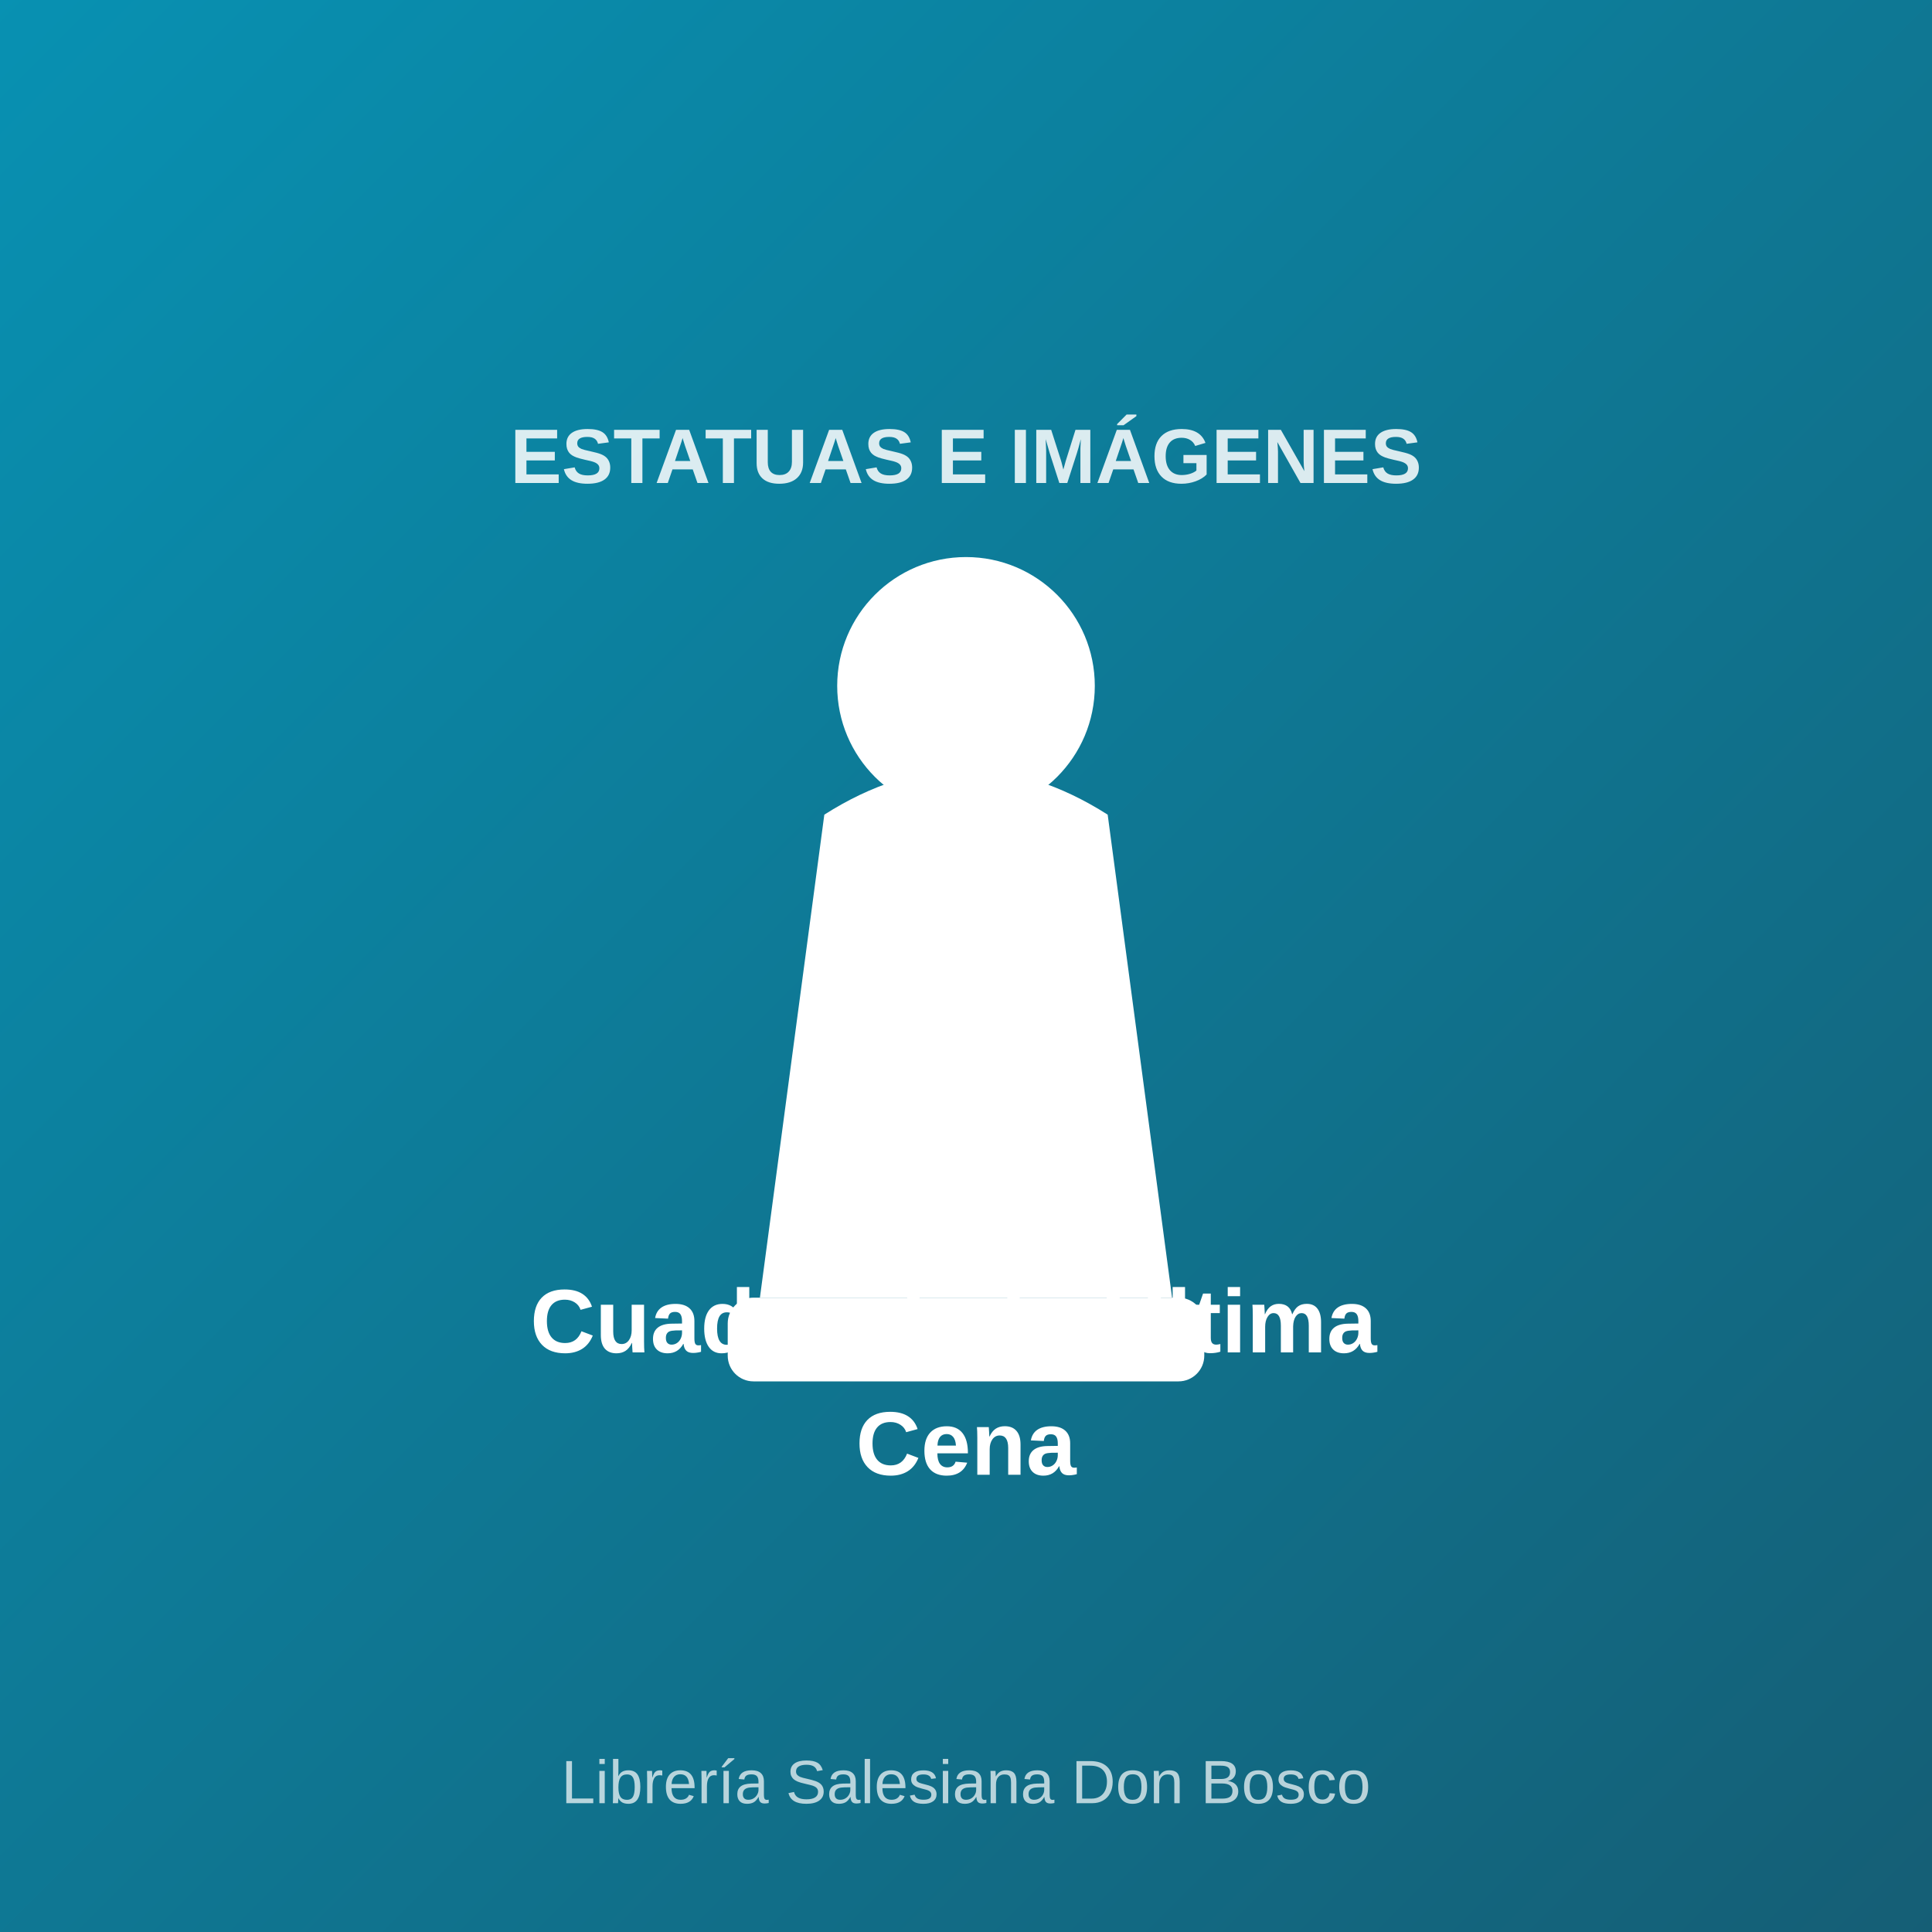
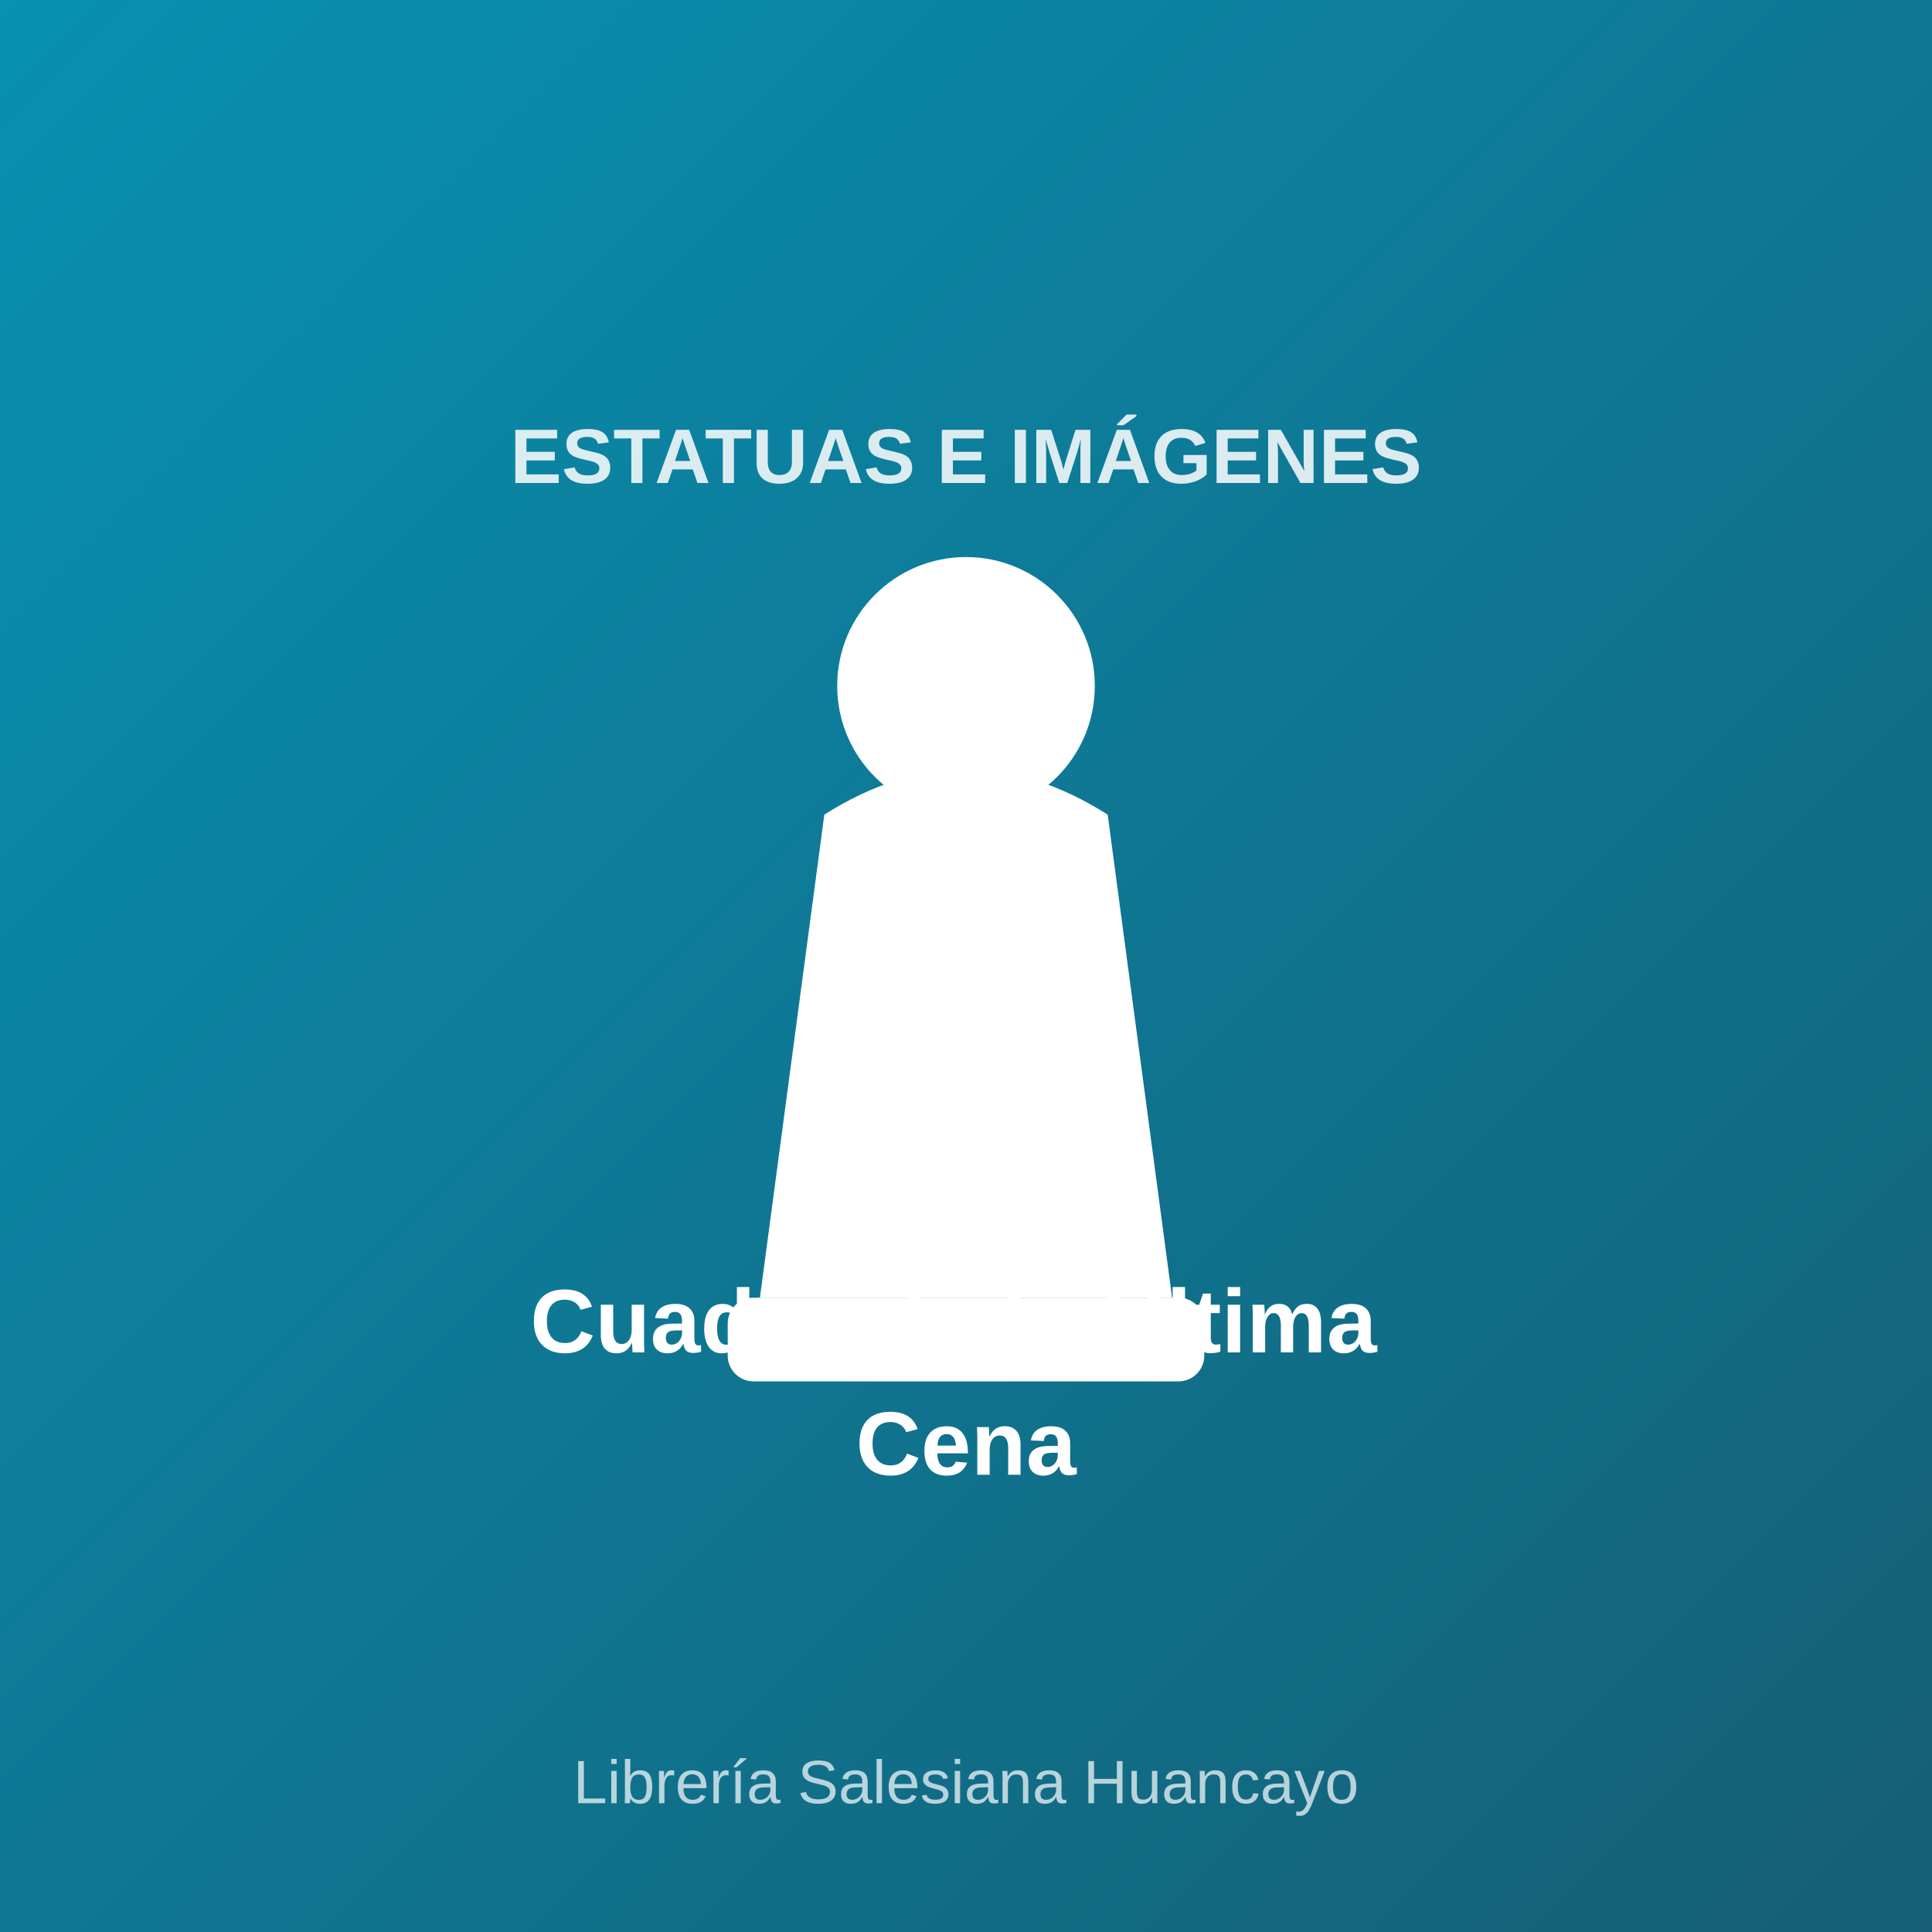
<svg xmlns="http://www.w3.org/2000/svg" width="600" height="600" viewBox="0 0 600 600">
  <defs>
    <linearGradient id="g" x1="0" y1="0" x2="1" y2="1">
      <stop offset="0" stop-color="#0891B2" />
      <stop offset="1" stop-color="#155E75" />
    </linearGradient>
  </defs>
  <rect width="600" height="600" fill="url(#g)" />
  <text x="300" y="150" text-anchor="middle" font-family="Segoe UI, Arial, sans-serif" font-size="24" font-weight="700" fill="#ffffff" opacity="0.85">ESTATUAS E IMÁGENES</text>
  <g transform="translate(300,255)" fill="#ffffff">
    <circle cx="0" cy="-42" r="40" />
    <path d="M-64,148 L-44,-2 Q0,-30 44,-2 L64,148 Z" />
    <rect x="-74" y="148" width="148" height="26" rx="8" />
  </g>
  <text x="300" y="420" text-anchor="middle" font-family="Segoe UI, Arial, sans-serif" font-size="28" font-weight="600" fill="#ffffff">
    <tspan x="300" dy="0">Cuadro de la Última</tspan>
    <tspan x="300" dy="38">Cena</tspan>
  </text>
-   <text x="300" y="560" text-anchor="middle" font-family="Segoe UI, Arial, sans-serif" font-size="19" fill="#ffffff" opacity="0.7">Librería Salesiana Don Bosco</text>
+   <text x="300" y="560" text-anchor="middle" font-family="Segoe UI, Arial, sans-serif" font-size="19" fill="#ffffff" opacity="0.7">Librería Salesiana Huancayo</text>
</svg>
